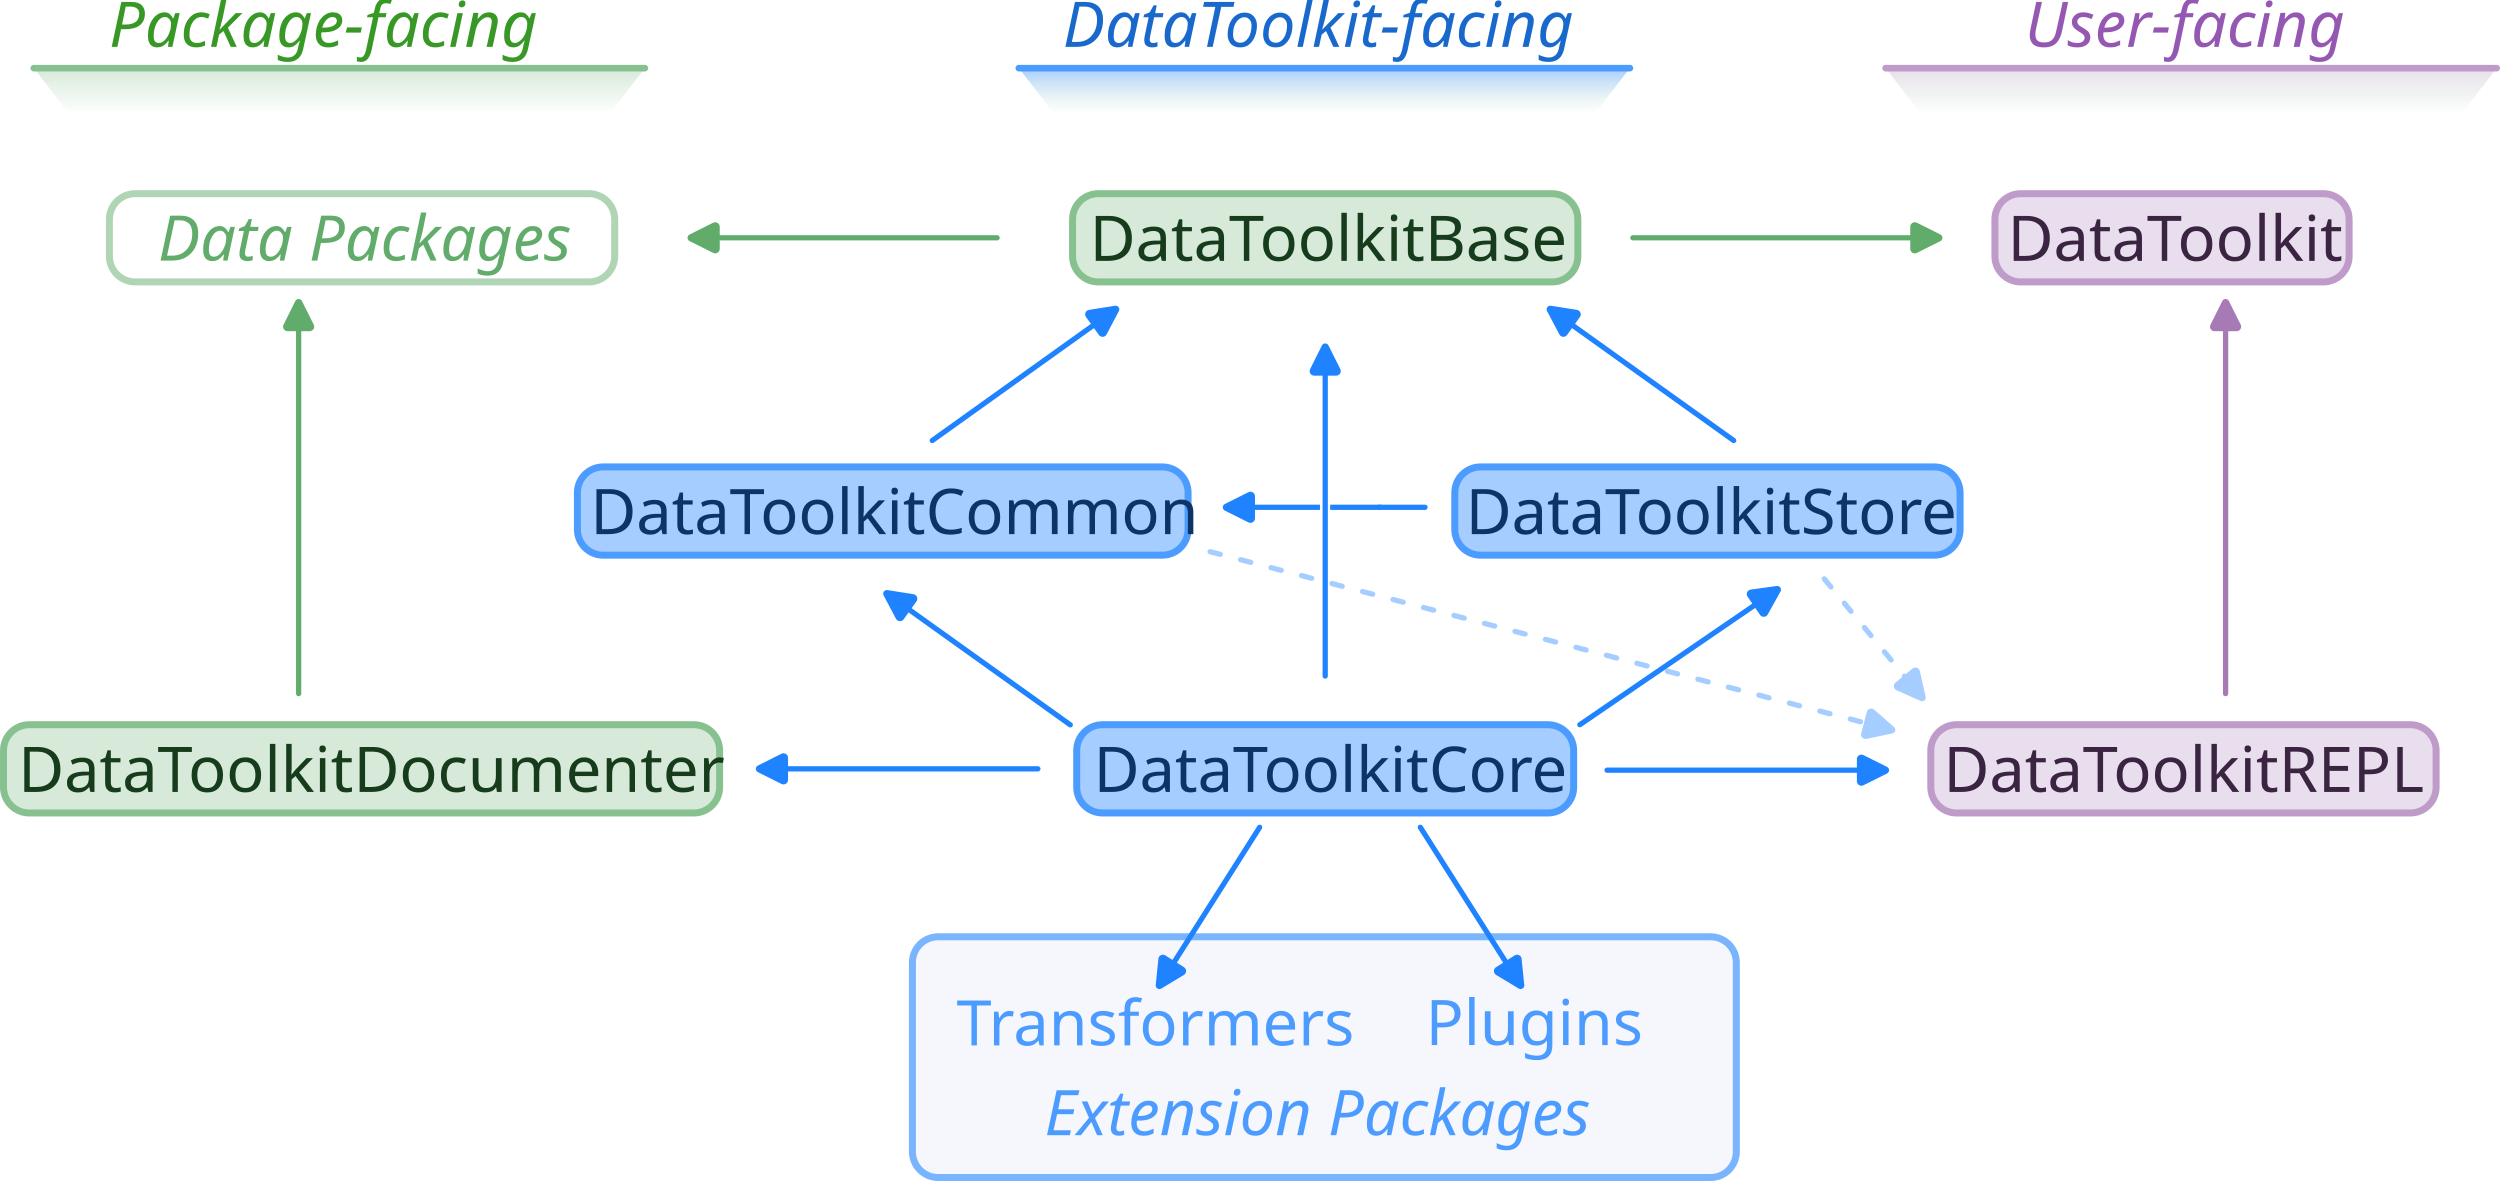
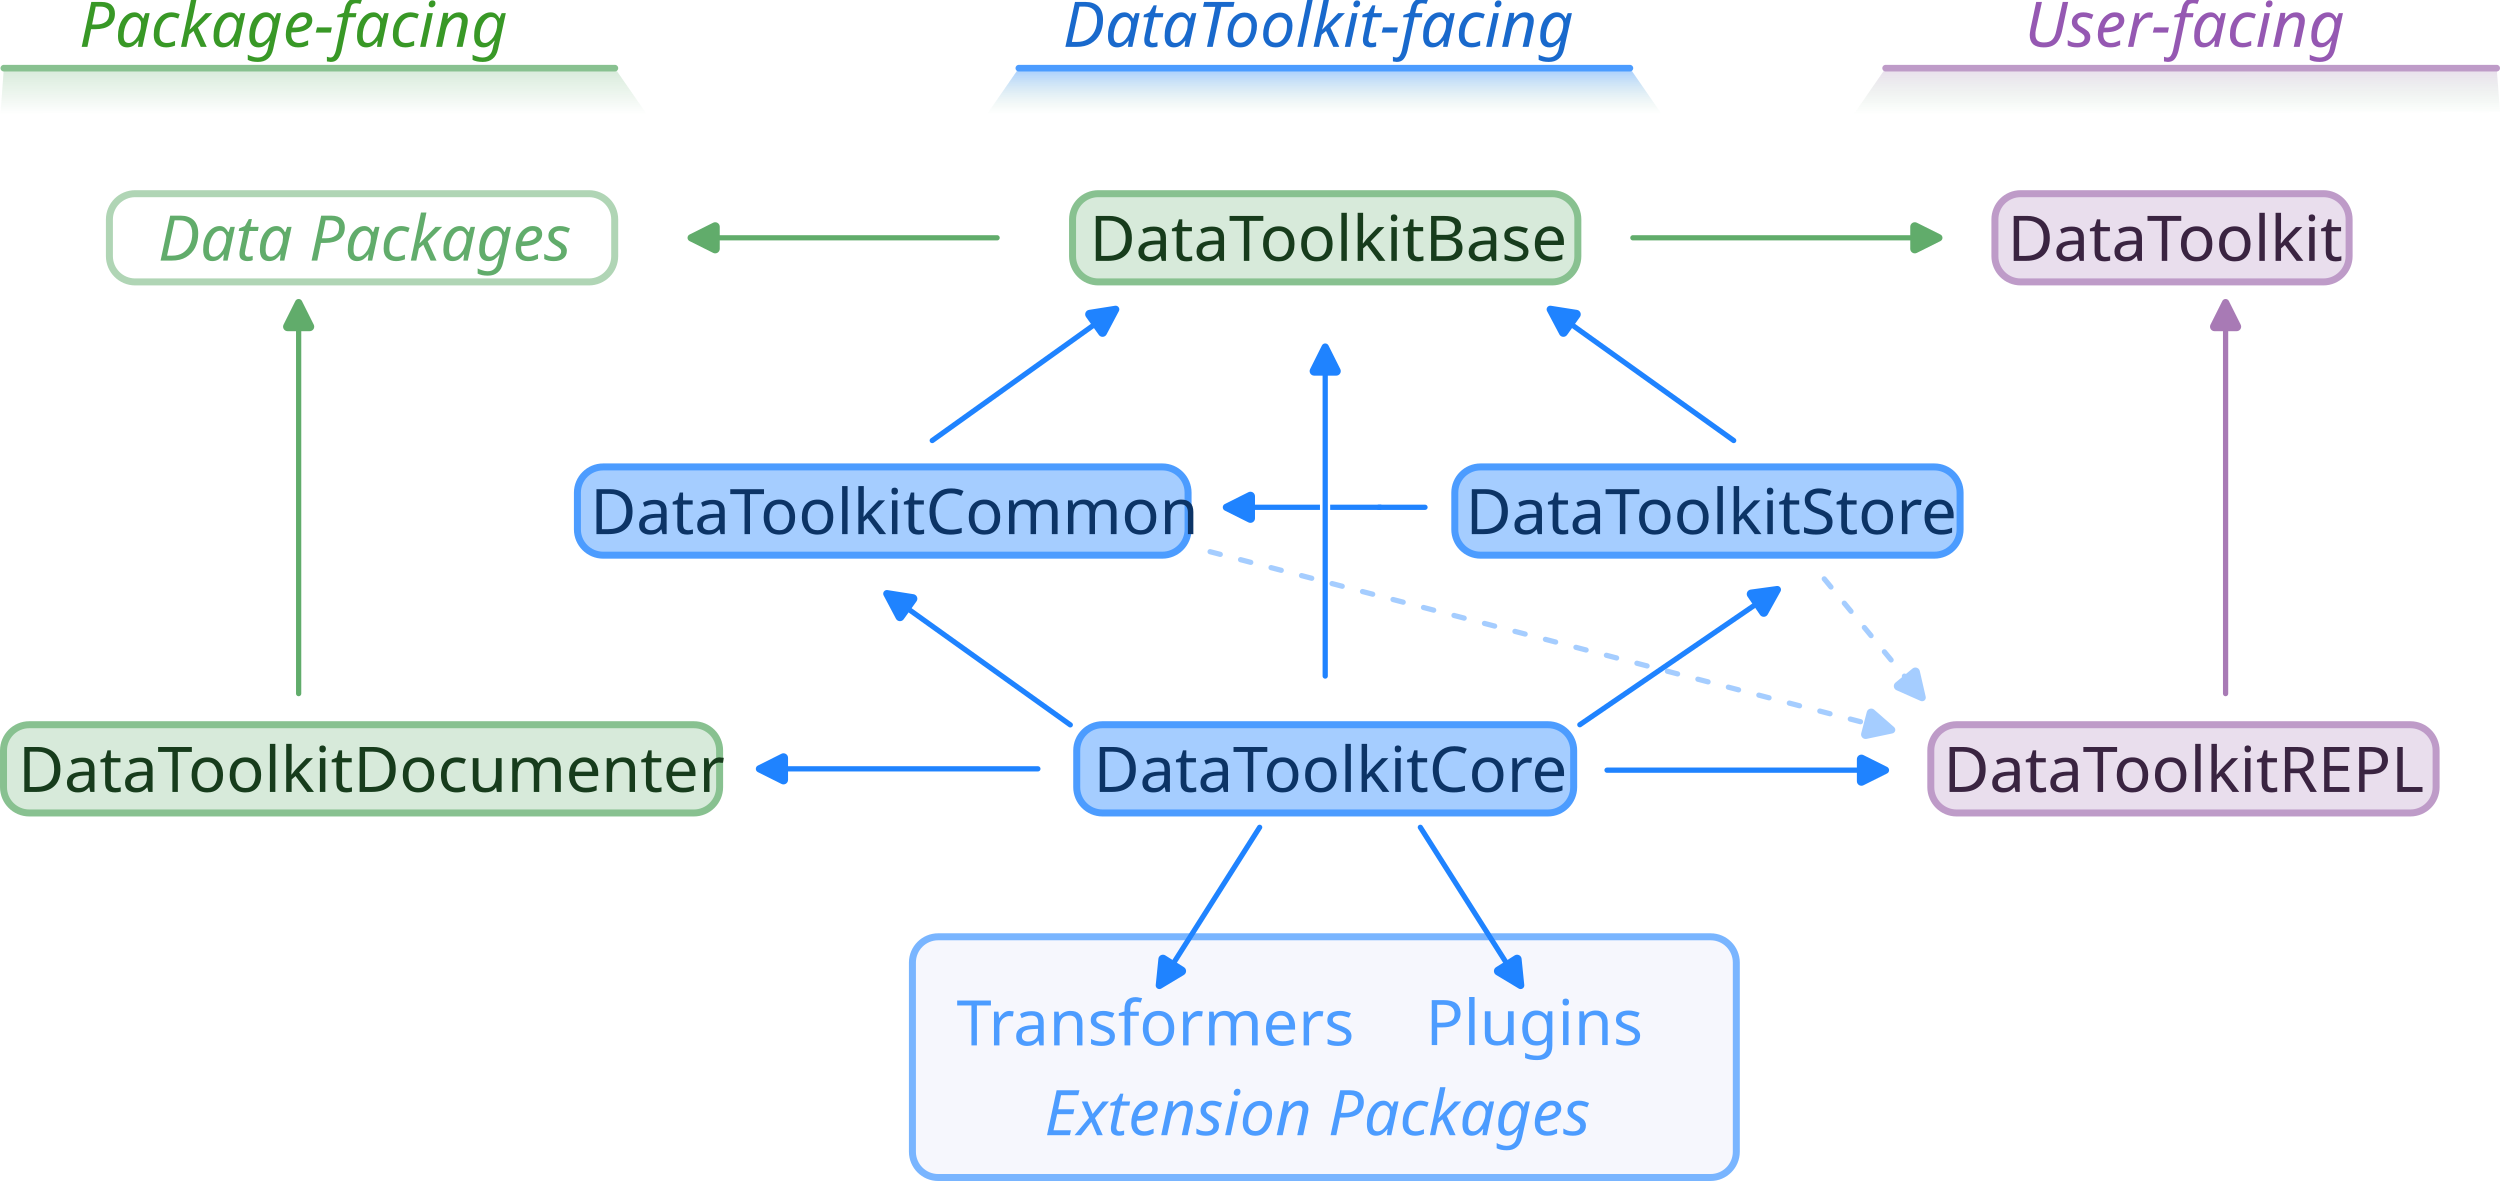
<svg xmlns="http://www.w3.org/2000/svg" xmlns:xlink="http://www.w3.org/1999/xlink" width="150.422mm" height="71.06mm" viewBox="0 0 150.422 71.06" version="1.1" id="svg5">
  <defs id="defs2">
    <linearGradient id="linearGradient10">
      <stop style="stop-color:#e9deed;stop-opacity:1;" offset="0" id="stop9" />
      <stop style="stop-color:#d7eada;stop-opacity:0;" offset="1" id="stop10" />
    </linearGradient>
    <linearGradient id="linearGradient8">
      <stop style="stop-color:#a5cdff;stop-opacity:1;" offset="0" id="stop7" />
      <stop style="stop-color:#d7eada;stop-opacity:0;" offset="1" id="stop8" />
    </linearGradient>
    <linearGradient id="linearGradient5">
      <stop style="stop-color:#d7eada;stop-opacity:1;" offset="0" id="stop5" />
      <stop style="stop-color:#d7eada;stop-opacity:0;" offset="1" id="stop6" />
    </linearGradient>
    <marker style="overflow:visible" id="RoundedArrow" refX="0" refY="0" orient="auto-start-reverse" markerWidth="6.135" markerHeight="5.93" viewBox="0 0 6.135 5.93" preserveAspectRatio="xMidYMid">
      <path transform="scale(0.7)" d="m -0.211,-4.106 6.422,3.211 a 1,1 90 0 1 0,1.789 L -0.211,4.106 A 1.236,1.236 31.717 0 1 -2,3 v -6 a 1.236,1.236 148.283 0 1 1.789,-1.106 z" style="fill:context-stroke;fill-rule:evenodd;stroke:none" id="path1367" />
    </marker>
    <marker style="overflow:visible" id="RoundedArrow-3" refX="0" refY="0" orient="auto-start-reverse" markerWidth="6.135" markerHeight="5.93" viewBox="0 0 6.135 5.93" preserveAspectRatio="xMidYMid">
      <path transform="scale(0.7)" d="m -0.211,-4.106 6.422,3.211 a 1,1 90 0 1 0,1.789 L -0.211,4.106 A 1.236,1.236 31.717 0 1 -2,3 v -6 a 1.236,1.236 148.283 0 1 1.789,-1.106 z" style="fill:context-stroke;fill-rule:evenodd;stroke:none" id="path1367-6" />
    </marker>
    <marker style="overflow:visible" id="RoundedArrow-36-9" refX="0" refY="0" orient="auto-start-reverse" markerWidth="6.135" markerHeight="5.93" viewBox="0 0 6.135 5.93" preserveAspectRatio="xMidYMid">
      <path transform="scale(0.7)" d="m -0.211,-4.106 6.422,3.211 a 1,1 90 0 1 0,1.789 L -0.211,4.106 A 1.236,1.236 31.717 0 1 -2,3 v -6 a 1.236,1.236 148.283 0 1 1.789,-1.106 z" style="fill:context-stroke;fill-rule:evenodd;stroke:none" id="path1367-7-3" />
    </marker>
    <marker style="overflow:visible" id="RoundedArrow-6" refX="0" refY="0" orient="auto-start-reverse" markerWidth="6.135" markerHeight="5.93" viewBox="0 0 6.135 5.93" preserveAspectRatio="xMidYMid">
      <path transform="scale(0.7)" d="m -0.211,-4.106 6.422,3.211 a 1,1 90 0 1 0,1.789 L -0.211,4.106 A 1.236,1.236 31.717 0 1 -2,3 v -6 a 1.236,1.236 148.283 0 1 1.789,-1.106 z" style="fill:context-stroke;fill-rule:evenodd;stroke:none" id="path1367-2" />
    </marker>
    <marker style="overflow:visible" id="RoundedArrow-6-1" refX="0" refY="0" orient="auto-start-reverse" markerWidth="6.135" markerHeight="5.93" viewBox="0 0 6.135 5.93" preserveAspectRatio="xMidYMid">
      <path transform="scale(0.7)" d="m -0.211,-4.106 6.422,3.211 a 1,1 90 0 1 0,1.789 L -0.211,4.106 A 1.236,1.236 31.717 0 1 -2,3 v -6 a 1.236,1.236 148.283 0 1 1.789,-1.106 z" style="fill:context-stroke;fill-rule:evenodd;stroke:none" id="path1367-2-8" />
    </marker>
    <marker style="overflow:visible" id="RoundedArrow-3-2" refX="0" refY="0" orient="auto-start-reverse" markerWidth="6.135" markerHeight="5.93" viewBox="0 0 6.135 5.93" preserveAspectRatio="xMidYMid">
      <path transform="scale(0.7)" d="m -0.211,-4.106 6.422,3.211 a 1,1 90 0 1 0,1.789 L -0.211,4.106 A 1.236,1.236 31.717 0 1 -2,3 v -6 a 1.236,1.236 148.283 0 1 1.789,-1.106 z" style="fill:context-stroke;fill-rule:evenodd;stroke:none" id="path1367-6-3" />
    </marker>
    <marker style="overflow:visible" id="RoundedArrow-3-2-5" refX="0" refY="0" orient="auto-start-reverse" markerWidth="6.135" markerHeight="5.93" viewBox="0 0 6.135 5.93" preserveAspectRatio="xMidYMid">
      <path transform="scale(0.7)" d="m -0.211,-4.106 6.422,3.211 a 1,1 90 0 1 0,1.789 L -0.211,4.106 A 1.236,1.236 31.717 0 1 -2,3 v -6 a 1.236,1.236 148.283 0 1 1.789,-1.106 z" style="fill:context-stroke;fill-rule:evenodd;stroke:none" id="path1367-6-3-9" />
    </marker>
    <marker style="overflow:visible" id="RoundedArrow-7" refX="0" refY="0" orient="auto-start-reverse" markerWidth="6.135" markerHeight="5.93" viewBox="0 0 6.135 5.93" preserveAspectRatio="xMidYMid">
      <path transform="scale(0.7)" d="m -0.211,-4.106 6.422,3.211 a 1,1 90 0 1 0,1.789 L -0.211,4.106 A 1.236,1.236 31.717 0 1 -2,3 v -6 a 1.236,1.236 148.283 0 1 1.789,-1.106 z" style="fill:context-stroke;fill-rule:evenodd;stroke:none" id="path1367-3" />
    </marker>
    <marker style="overflow:visible" id="RoundedArrow-3-2-5-2-9" refX="0" refY="0" orient="auto-start-reverse" markerWidth="6.135" markerHeight="5.93" viewBox="0 0 6.135 5.93" preserveAspectRatio="xMidYMid">
      <path transform="scale(0.7)" d="m -0.211,-4.106 6.422,3.211 a 1,1 90 0 1 0,1.789 L -0.211,4.106 A 1.236,1.236 31.717 0 1 -2,3 v -6 a 1.236,1.236 148.283 0 1 1.789,-1.106 z" style="fill:context-stroke;fill-rule:evenodd;stroke:none" id="path1367-6-3-9-8-4" />
    </marker>
    <marker style="overflow:visible" id="RoundedArrow-3-2-5-2-9-0" refX="0" refY="0" orient="auto-start-reverse" markerWidth="6.135" markerHeight="5.93" viewBox="0 0 6.135 5.93" preserveAspectRatio="xMidYMid">
      <path transform="scale(0.7)" d="m -0.211,-4.106 6.422,3.211 a 1,1 90 0 1 0,1.789 L -0.211,4.106 A 1.236,1.236 31.717 0 1 -2,3 v -6 a 1.236,1.236 148.283 0 1 1.789,-1.106 z" style="fill:context-stroke;fill-rule:evenodd;stroke:none" id="path1367-6-3-9-8-4-3" />
    </marker>
    <marker style="overflow:visible" id="RoundedArrow-7-6" refX="0" refY="0" orient="auto-start-reverse" markerWidth="6.135" markerHeight="5.93" viewBox="0 0 6.135 5.93" preserveAspectRatio="xMidYMid">
      <path transform="scale(0.7)" d="m -0.211,-4.106 6.422,3.211 a 1,1 90 0 1 0,1.789 L -0.211,4.106 A 1.236,1.236 31.717 0 1 -2,3 v -6 a 1.236,1.236 148.283 0 1 1.789,-1.106 z" style="fill:context-stroke;fill-rule:evenodd;stroke:none" id="path1367-3-3" />
    </marker>
    <marker style="overflow:visible" id="RoundedArrow-6-1-0" refX="0" refY="0" orient="auto-start-reverse" markerWidth="6.135" markerHeight="5.93" viewBox="0 0 6.135 5.93" preserveAspectRatio="xMidYMid">
      <path transform="scale(0.7)" d="m -0.211,-4.106 6.422,3.211 a 1,1 90 0 1 0,1.789 L -0.211,4.106 A 1.236,1.236 31.717 0 1 -2,3 v -6 a 1.236,1.236 148.283 0 1 1.789,-1.106 z" style="fill:context-stroke;fill-rule:evenodd;stroke:none" id="path1367-2-8-6" />
    </marker>
    <marker style="overflow:visible" id="RoundedArrow-6-1-0-5" refX="0" refY="0" orient="auto-start-reverse" markerWidth="6.135" markerHeight="5.93" viewBox="0 0 6.135 5.93" preserveAspectRatio="xMidYMid">
      <path transform="scale(0.7)" d="m -0.211,-4.106 6.422,3.211 a 1,1 90 0 1 0,1.789 L -0.211,4.106 A 1.236,1.236 31.717 0 1 -2,3 v -6 a 1.236,1.236 148.283 0 1 1.789,-1.106 z" style="fill:context-stroke;fill-rule:evenodd;stroke:none" id="path1367-2-8-6-5" />
    </marker>
    <marker style="overflow:visible" id="RoundedArrow-3-2-5-2-9-0-7" refX="0" refY="0" orient="auto-start-reverse" markerWidth="6.135" markerHeight="5.93" viewBox="0 0 6.135 5.93" preserveAspectRatio="xMidYMid">
      <path transform="scale(0.7)" d="m -0.211,-4.106 6.422,3.211 a 1,1 90 0 1 0,1.789 L -0.211,4.106 A 1.236,1.236 31.717 0 1 -2,3 v -6 a 1.236,1.236 148.283 0 1 1.789,-1.106 z" style="fill:context-stroke;fill-rule:evenodd;stroke:none" id="path1367-6-3-9-8-4-3-6" />
    </marker>
    <marker style="overflow:visible" id="RoundedArrow-36-9-2" refX="0" refY="0" orient="auto-start-reverse" markerWidth="6.135" markerHeight="5.93" viewBox="0 0 6.135 5.93" preserveAspectRatio="xMidYMid">
      <path transform="scale(0.7)" d="m -0.211,-4.106 6.422,3.211 a 1,1 90 0 1 0,1.789 L -0.211,4.106 A 1.236,1.236 31.717 0 1 -2,3 v -6 a 1.236,1.236 148.283 0 1 1.789,-1.106 z" style="fill:context-stroke;fill-rule:evenodd;stroke:none" id="path1367-7-3-6" />
    </marker>
-     <linearGradient xlink:href="#linearGradient5" id="linearGradient6" x1="0.451" y1="24.674" x2="0.451" y2="27.472" gradientUnits="userSpaceOnUse" gradientTransform="translate(0,5.271205)" />
+     <linearGradient xlink:href="#linearGradient5" id="linearGradient6" x1="0.451" y1="24.674" x2="0.451" y2="27.472" gradientUnits="userSpaceOnUse" gradientTransform="translate(-1.80423,5.271205)" />
    <linearGradient xlink:href="#linearGradient8" id="linearGradient7" gradientUnits="userSpaceOnUse" x1="0.451" y1="24.674" x2="0.451" y2="27.472" gradientTransform="translate(59.2683,5.271205)" />
    <linearGradient xlink:href="#linearGradient10" id="linearGradient9" gradientUnits="userSpaceOnUse" gradientTransform="translate(111.4217,5.271205)" x1="0.451" y1="24.674" x2="0.451" y2="27.472" />
  </defs>
  <g id="layer1" transform="translate(19.96606,-25.84376)">
    <rect style="fill:#4063d8;fill-opacity:0.05;fill-rule:evenodd;stroke:#79b5ff;stroke-width:0.421;stroke-linecap:round;stroke-linejoin:round;stroke-dasharray:none;stroke-dashoffset:1.512" id="rect1738-6" width="49.573" height="14.484" x="34.933" y="82.209" rx="1.55" ry="1.55" />
    <rect style="fill:#a5cdff;fill-rule:evenodd;stroke:#4c9cff;stroke-width:0.421;stroke-linecap:round;stroke-linejoin:round;stroke-dasharray:none;stroke-dashoffset:1.512" id="rect455" width="29.901" height="5.31" x="44.819" y="69.449" rx="1.55" ry="1.55" />
    <text xml:space="preserve" style="font-size:3.793px;line-height:1.25;font-family:'IBM Plex Sans';-inkscape-font-specification:'IBM Plex Sans,  weight=450';fill:#0c3466;stroke-width:0.158" x="45.83" y="73.492" id="text193">
      <tspan id="tspan191" style="font-style:normal;font-variant:normal;font-weight:500;font-stretch:normal;font-size:3.793px;font-family:'IBM Plex Sans';-inkscape-font-specification:'IBM Plex Sans, Medium';font-variant-ligatures:normal;font-variant-caps:normal;font-variant-numeric:normal;font-variant-east-asian:normal;fill:#0c3466;stroke-width:0.158" x="45.83" y="73.492">DataToolkitCore</tspan>
    </text>
    <rect style="fill:#a5cdff;fill-rule:evenodd;stroke:#4c9cff;stroke-width:0.421;stroke-linecap:round;stroke-linejoin:round;stroke-dasharray:none;stroke-dashoffset:1.512" id="rect455-3" width="36.743" height="5.31" x="14.776" y="53.938" rx="1.55" ry="1.55" />
    <text xml:space="preserve" style="font-size:3.793px;line-height:1.25;font-family:'IBM Plex Sans';-inkscape-font-specification:'IBM Plex Sans,  weight=450';fill:#0c3466;stroke-width:0.158" x="15.548" y="57.982" id="text193-6">
      <tspan id="tspan191-1" style="font-style:normal;font-variant:normal;font-weight:500;font-stretch:normal;font-size:3.793px;font-family:'IBM Plex Sans';-inkscape-font-specification:'IBM Plex Sans, Medium';font-variant-ligatures:normal;font-variant-caps:normal;font-variant-numeric:normal;font-variant-east-asian:normal;fill:#0c3466;stroke-width:0.158" x="15.548" y="57.982">DataToolkitCommon</tspan>
    </text>
    <rect style="fill:#a5cdff;fill-rule:evenodd;stroke:#4c9cff;stroke-width:0.421;stroke-linecap:round;stroke-linejoin:round;stroke-dasharray:none;stroke-dashoffset:1.512" id="rect455-3-9" width="30.403" height="5.31" x="67.567" y="53.938" rx="1.55" ry="1.55" />
    <text xml:space="preserve" style="font-size:3.793px;line-height:1.25;font-family:'IBM Plex Sans';-inkscape-font-specification:'IBM Plex Sans,  weight=450';fill:#0c3466;stroke-width:0.158" x="68.216" y="57.982" id="text193-6-1">
      <tspan id="tspan191-1-2" style="font-style:normal;font-variant:normal;font-weight:500;font-stretch:normal;font-size:3.793px;font-family:'IBM Plex Sans';-inkscape-font-specification:'IBM Plex Sans, Medium';font-variant-ligatures:normal;font-variant-caps:normal;font-variant-numeric:normal;font-variant-east-asian:normal;fill:#0c3466;stroke-width:0.158" x="68.216" y="57.982">DataToolkitStore</tspan>
    </text>
    <rect style="fill:#d7eada;fill-rule:evenodd;stroke:#88c190;stroke-width:0.421;stroke-linecap:round;stroke-linejoin:round;stroke-dasharray:none;stroke-dashoffset:1.512" id="rect455-3-9-3" width="30.403" height="5.31" x="44.568" y="37.497" rx="1.55" ry="1.55" />
    <rect style="fill:none;fill-rule:evenodd;stroke:#b0d5b5;stroke-width:0.421;stroke-linecap:round;stroke-linejoin:round;stroke-dasharray:none;stroke-dashoffset:1.512" id="rect455-3-9-3-2" width="30.403" height="5.31" x="-13.383" y="37.497" rx="1.55" ry="1.55" />
    <text xml:space="preserve" style="font-size:3.793px;line-height:1.25;font-family:'IBM Plex Sans';-inkscape-font-specification:'IBM Plex Sans,  weight=450';fill:#173c1c;stroke-width:0.158" x="45.591" y="41.54" id="text193-6-1-6">
      <tspan id="tspan191-1-2-0" style="font-style:normal;font-variant:normal;font-weight:500;font-stretch:normal;font-size:3.793px;font-family:'IBM Plex Sans';-inkscape-font-specification:'IBM Plex Sans, Medium';font-variant-ligatures:normal;font-variant-caps:normal;font-variant-numeric:normal;font-variant-east-asian:normal;fill:#173c1c;stroke-width:0.158" x="45.591" y="41.54">DataToolkitBase</tspan>
    </text>
    <rect style="fill:#e9deed;fill-rule:evenodd;stroke:#be9bc8;stroke-width:0.421;stroke-linecap:round;stroke-linejoin:round;stroke-dasharray:none;stroke-dashoffset:1.512" id="rect455-3-9-7" width="30.403" height="5.31" x="96.208" y="69.449" rx="1.55" ry="1.55" />
    <text xml:space="preserve" style="font-size:3.793px;line-height:1.25;font-family:'IBM Plex Sans';-inkscape-font-specification:'IBM Plex Sans,  weight=450';fill:#3a2441;stroke-width:0.158" x="96.96" y="73.492" id="text193-6-1-0">
      <tspan id="tspan191-1-2-9" style="font-style:normal;font-variant:normal;font-weight:500;font-stretch:normal;font-size:3.793px;font-family:'IBM Plex Sans';-inkscape-font-specification:'IBM Plex Sans, Medium';font-variant-ligatures:normal;font-variant-caps:normal;font-variant-numeric:normal;font-variant-east-asian:normal;fill:#3a2441;stroke-width:0.158" x="96.96" y="73.492">DataToolkitREPL</tspan>
    </text>
    <rect style="fill:#d7eada;fill-rule:evenodd;stroke:#88c190;stroke-width:0.421;stroke-linecap:round;stroke-linejoin:round;stroke-dasharray:none;stroke-dashoffset:1.512" id="rect455-3-5" width="43.087" height="5.31" x="-19.755" y="69.449" rx="1.55" ry="1.55" />
    <text xml:space="preserve" style="font-size:3.793px;line-height:1.25;font-family:'IBM Plex Sans';-inkscape-font-specification:'IBM Plex Sans,  weight=450';fill:#173c1c;stroke-width:0.158" x="-18.879" y="73.492" id="text193-6-4">
      <tspan id="tspan191-1-7" style="font-style:normal;font-variant:normal;font-weight:500;font-stretch:normal;font-size:3.793px;font-family:'IBM Plex Sans';-inkscape-font-specification:'IBM Plex Sans, Medium';font-variant-ligatures:normal;font-variant-caps:normal;font-variant-numeric:normal;font-variant-east-asian:normal;fill:#173c1c;stroke-width:0.158" x="-18.879" y="73.492">DataToolkitDocumenter</tspan>
    </text>
    <rect style="fill:#e9deed;fill-rule:evenodd;stroke:#be9bc8;stroke-width:0.421;stroke-linecap:round;stroke-linejoin:round;stroke-dasharray:none;stroke-dashoffset:1.512" id="rect455-0" width="21.312" height="5.31" x="100.065" y="37.497" rx="1.55" ry="1.55" />
    <text xml:space="preserve" style="font-size:3.793px;line-height:1.25;font-family:'IBM Plex Sans';-inkscape-font-specification:'IBM Plex Sans,  weight=450';fill:#3a2441;stroke-width:0.158" x="100.819" y="41.54" id="text193-63">
      <tspan id="tspan191-2" style="font-style:normal;font-variant:normal;font-weight:500;font-stretch:normal;font-size:3.793px;font-family:'IBM Plex Sans';-inkscape-font-specification:'IBM Plex Sans, Medium';font-variant-ligatures:normal;font-variant-caps:normal;font-variant-numeric:normal;font-variant-east-asian:normal;fill:#3a2441;stroke-width:0.158" x="100.819" y="41.54">DataToolkit</tspan>
    </text>
    <path style="fill:none;stroke:#1f83ff;stroke-width:0.316;stroke-linecap:round;stroke-linejoin:miter;stroke-dasharray:none;stroke-opacity:1;marker-end:url(#RoundedArrow)" d="M 44.432,69.458 34.433,62.308" id="path569" />
    <path style="fill:none;stroke:#1f83ff;stroke-width:0.316;stroke-linecap:round;stroke-linejoin:miter;stroke-dasharray:none;stroke-opacity:1;marker-end:url(#RoundedArrow-6)" d="M 84.348,52.35 74.35,45.2" id="path569-6" />
    <path style="fill:none;stroke:#1f83ff;stroke-width:0.316;stroke-linecap:round;stroke-linejoin:miter;stroke-dasharray:none;stroke-opacity:1;marker-end:url(#RoundedArrow-6-1)" d="m 36.126,52.35 9.998,-7.15" id="path569-6-7" />
    <path style="fill:none;stroke:#a5cdff;stroke-width:0.316;stroke-linecap:round;stroke-linejoin:miter;stroke-dasharray:0.632, 1.264;stroke-dashoffset:0;stroke-opacity:1;marker-end:url(#RoundedArrow-6-1-0)" d="m 52.844,59.039 39.773,10.396" id="path569-6-7-1" />
    <path style="fill:none;stroke:#a5cdff;stroke-width:0.316;stroke-linecap:round;stroke-linejoin:miter;stroke-dasharray:0.632, 1.264;stroke-dashoffset:0;stroke-opacity:1;marker-end:url(#RoundedArrow-6-1-0-5)" d="m 89.798,60.675 5.077,6.158" id="path569-6-7-1-4" />
    <path style="fill:none;stroke:#61ac6b;stroke-width:0.316;stroke-linecap:round;stroke-linejoin:miter;stroke-dasharray:none;stroke-opacity:1;marker-end:url(#RoundedArrow-7)" d="M -1.997,67.577 V 45.329" id="path1803-6" />
    <path style="fill:none;stroke:#1f83ff;stroke-width:0.316;stroke-linecap:round;stroke-linejoin:miter;stroke-dasharray:none;stroke-opacity:1;marker-end:url(#RoundedArrow-36-9)" d="m 55.826,75.622 -5.351,8.436" id="path1803-5-6" />
    <path style="fill:none;stroke:#1f83ff;stroke-width:0.316;stroke-linecap:round;stroke-linejoin:miter;stroke-dasharray:none;stroke-opacity:1;marker-end:url(#RoundedArrow-36-9-2)" d="m 65.494,75.622 5.351,8.436" id="path1803-5-6-1" />
    <text xml:space="preserve" style="font-style:italic;font-variant:normal;font-stretch:normal;font-size:3.793px;line-height:1.25;font-family:'IBM Plex Sans';-inkscape-font-specification:'IBM Plex Sans,  weight=450 Italic';font-variant-ligatures:normal;font-variant-caps:normal;font-variant-numeric:normal;font-variant-east-asian:normal;fill:#61ac6b;stroke-width:0.158" x="-10.461" y="41.525" id="text193-6-4-6">
      <tspan id="tspan191-1-7-2" style="font-style:italic;font-variant:normal;font-weight:500;font-stretch:normal;font-size:3.793px;font-family:'IBM Plex Sans';-inkscape-font-specification:'IBM Plex Sans,  weight=450 Italic';font-variant-ligatures:normal;font-variant-caps:normal;font-variant-numeric:normal;font-variant-east-asian:normal;fill:#61ac6b;stroke-width:0.158" x="-10.461" y="41.525">Data Packages</tspan>
    </text>
    <path style="fill:none;stroke:#1f83ff;stroke-width:0.316;stroke-linecap:round;stroke-linejoin:miter;stroke-dasharray:none;stroke-opacity:1;marker-end:url(#RoundedArrow-3)" d="M 75.091,69.449 85.921,62.041" id="path569-7" />
    <path style="fill:none;stroke:#1f83ff;stroke-width:0.316;stroke-linecap:round;stroke-linejoin:miter;stroke-dasharray:none;stroke-opacity:1;marker-end:url(#RoundedArrow-3-2)" d="M 76.727,72.185 H 92.202" id="path569-7-7" />
-     <text xml:space="preserve" style="font-style:italic;font-variant:normal;font-stretch:normal;font-size:3.793px;line-height:1.25;font-family:'IBM Plex Sans';-inkscape-font-specification:'IBM Plex Sans,  weight=450 Italic';font-variant-ligatures:normal;font-variant-caps:normal;font-variant-numeric:normal;font-variant-east-asian:normal;fill:#9558b2;stroke-width:0.158" x="101.863" y="28.666" id="text193-6-4-6-4-7">
-       <tspan id="tspan191-1-7-2-7-0" style="font-style:italic;font-variant:normal;font-weight:500;font-stretch:normal;font-size:3.793px;font-family:'IBM Plex Sans';-inkscape-font-specification:'IBM Plex Sans,  weight=450 Italic';font-variant-ligatures:normal;font-variant-caps:normal;font-variant-numeric:normal;font-variant-east-asian:normal;fill:#9558b2;stroke-width:0.158" x="101.863" y="28.666">User-facing</tspan>
-     </text>
-     <text xml:space="preserve" style="font-style:italic;font-variant:normal;font-stretch:normal;font-size:3.793px;line-height:1.25;font-family:'IBM Plex Sans';-inkscape-font-specification:'IBM Plex Sans,  weight=450 Italic';font-variant-ligatures:normal;font-variant-caps:normal;font-variant-numeric:normal;font-variant-east-asian:normal;fill:#1969cc;stroke-width:0.158" x="43.98" y="28.666" id="text193-6-4-6-4-7-6">
-       <tspan id="tspan191-1-7-2-7-0-0" style="font-style:italic;font-variant:normal;font-weight:500;font-stretch:normal;font-size:3.793px;font-family:'IBM Plex Sans';-inkscape-font-specification:'IBM Plex Sans,  weight=450 Italic';font-variant-ligatures:normal;font-variant-caps:normal;font-variant-numeric:normal;font-variant-east-asian:normal;fill:#1969cc;stroke-width:0.158" x="43.98" y="28.666">DataToolkit-facing</tspan>
-     </text>
-     <text xml:space="preserve" style="font-style:italic;font-variant:normal;font-stretch:normal;font-size:3.793px;line-height:1.25;font-family:'IBM Plex Sans';-inkscape-font-specification:'IBM Plex Sans,  weight=450 Italic';font-variant-ligatures:normal;font-variant-caps:normal;font-variant-numeric:normal;font-variant-east-asian:normal;fill:#389826;stroke-width:0.158" x="-13.403" y="28.666" id="text193-6-4-6-4-7-9">
-       <tspan id="tspan191-1-7-2-7-0-3" style="font-style:italic;font-variant:normal;font-weight:500;font-stretch:normal;font-size:3.793px;font-family:'IBM Plex Sans';-inkscape-font-specification:'IBM Plex Sans,  weight=450 Italic';font-variant-ligatures:normal;font-variant-caps:normal;font-variant-numeric:normal;font-variant-east-asian:normal;fill:#389826;stroke-width:0.158" x="-13.403" y="28.666">Package-facing</tspan>
-     </text>
    <text xml:space="preserve" style="font-style:italic;font-variant:normal;font-weight:500;font-stretch:normal;font-size:3.793px;line-height:1.25;font-family:'IBM Plex Sans';-inkscape-font-specification:'IBM Plex Sans, Medium Italic';font-variant-ligatures:normal;font-variant-caps:normal;font-variant-numeric:normal;font-variant-east-asian:normal;fill:#4c9cff;stroke-width:0.158" x="42.876" y="94.15" id="text193-6-4-6-4-5">
      <tspan id="tspan191-1-7-2-7-6" style="font-style:italic;font-variant:normal;font-weight:500;font-stretch:normal;font-size:3.793px;font-family:'IBM Plex Sans';-inkscape-font-specification:'IBM Plex Sans, Medium Italic';font-variant-ligatures:normal;font-variant-caps:normal;font-variant-numeric:normal;font-variant-east-asian:normal;fill:#4c9cff;stroke-width:0.158" x="42.876" y="94.15">Extension Packages</tspan>
    </text>
    <text xml:space="preserve" style="font-style:normal;font-variant:normal;font-weight:300;font-stretch:normal;font-size:3.793px;line-height:1.25;font-family:'IBM Plex Sans';-inkscape-font-specification:'IBM Plex Sans, Light';font-variant-ligatures:normal;font-variant-caps:normal;font-variant-numeric:normal;font-variant-east-asian:normal;fill:#4c9cff;stroke-width:0.158" x="65.805" y="88.721" id="text193-6-4-6-4-5-0">
      <tspan id="tspan191-1-7-2-7-6-6" style="font-style:normal;font-variant:normal;font-weight:300;font-stretch:normal;font-size:3.793px;font-family:'IBM Plex Sans';-inkscape-font-specification:'IBM Plex Sans, Light';font-variant-ligatures:normal;font-variant-caps:normal;font-variant-numeric:normal;font-variant-east-asian:normal;fill:#4c9cff;stroke-width:0.158" x="65.805" y="88.721">Plugins</tspan>
    </text>
    <text xml:space="preserve" style="font-style:normal;font-variant:normal;font-weight:300;font-stretch:normal;font-size:3.793px;line-height:1.25;font-family:'IBM Plex Sans';-inkscape-font-specification:'IBM Plex Sans, Light';font-variant-ligatures:normal;font-variant-caps:normal;font-variant-numeric:normal;font-variant-east-asian:normal;fill:#4c9cff;stroke-width:0.158" x="37.594" y="88.748" id="text193-6-4-6-4-5-0-2">
      <tspan id="tspan191-1-7-2-7-6-6-6" style="font-style:normal;font-variant:normal;font-weight:300;font-stretch:normal;font-size:3.793px;font-family:'IBM Plex Sans';-inkscape-font-specification:'IBM Plex Sans, Light';font-variant-ligatures:normal;font-variant-caps:normal;font-variant-numeric:normal;font-variant-east-asian:normal;fill:#4c9cff;stroke-width:0.158" x="37.594" y="88.748">Transformers</tspan>
    </text>
    <path style="fill:none;stroke:#1f83ff;stroke-width:0.316;stroke-linecap:round;stroke-linejoin:miter;stroke-dasharray:none;stroke-opacity:1;marker-end:url(#RoundedArrow-3-2-5)" d="M 42.482,72.104 H 27.007" id="path569-7-7-2" />
    <path style="fill:none;stroke:#61ac6b;stroke-width:0.316;stroke-linecap:round;stroke-linejoin:miter;stroke-dasharray:none;stroke-opacity:1;marker-end:url(#RoundedArrow-3-2-5-2-9)" d="M 78.283,40.152 H 95.414" id="path569-7-7-2-9-7" />
    <path style="fill:none;stroke:#61ac6b;stroke-width:0.316;stroke-linecap:round;stroke-linejoin:miter;stroke-dasharray:none;stroke-opacity:1;marker-end:url(#RoundedArrow-3-2-5-2-9-0)" d="M 40.028,40.152 H 22.898" id="path569-7-7-2-9-7-6" />
    <path style="fill:none;stroke:#1f83ff;stroke-width:0.316;stroke-linecap:square;stroke-linejoin:miter;stroke-dasharray:none;stroke-opacity:1;marker-end:url(#RoundedArrow-3-2-5-2-9-0-7)" d="M 59.297,56.367 H 55.103" id="path3" />
    <path style="fill:none;stroke:#1f83ff;stroke-width:0.316;stroke-linecap:square;stroke-linejoin:miter;stroke-dasharray:none;stroke-opacity:1" d="M 62.988,56.367 H 60.227" id="path2" />
    <path style="fill:none;stroke:#1f83ff;stroke-width:0.316;stroke-linecap:round;stroke-linejoin:miter;stroke-dasharray:none;stroke-opacity:1" d="M 65.775,56.367 H 62.988" id="path569-7-7-2-9-7-6-5" />
    <path style="fill:none;stroke:#1f83ff;stroke-width:0.316;stroke-linecap:round;stroke-linejoin:miter;stroke-dasharray:none;stroke-opacity:1;marker-end:url(#RoundedArrow)" d="M 59.77,66.521 V 48.004" id="path1803" />
    <path style="fill:none;stroke:#a87ab5;stroke-width:0.316;stroke-linecap:round;stroke-linejoin:miter;stroke-dasharray:none;stroke-opacity:1;marker-end:url(#RoundedArrow-7-6)" d="M 113.945,67.577 V 45.329" id="path1803-6-2" />
    <text xml:space="preserve" style="font-style:italic;font-variant:normal;font-stretch:normal;font-size:3.793px;line-height:1.25;font-family:'IBM Plex Sans';-inkscape-font-specification:'IBM Plex Sans,  weight=450 Italic';font-variant-ligatures:normal;font-variant-caps:normal;font-variant-numeric:normal;font-variant-east-asian:normal;fill:#d5635b;stroke-width:0.158" x="-8.71" y="92.187" id="text193-6-4-6-3">
      <tspan id="tspan191-1-7-2-6" style="font-style:italic;font-variant:normal;font-weight:500;font-stretch:normal;font-size:3.793px;font-family:'IBM Plex Sans';-inkscape-font-specification:'IBM Plex Sans,  weight=450 Italic';font-variant-ligatures:normal;font-variant-caps:normal;font-variant-numeric:normal;font-variant-east-asian:normal;fill:#d5635b;stroke-width:0.158" x="-8.71" y="92.187" />
    </text>
-     <path style="fill:url(#linearGradient7);fill-rule:nonzero;stroke:none;stroke-width:0.316;stroke-linecap:round;stroke-dasharray:none;stroke-opacity:1" d="m 41.336,29.945 h 36.767 l -2.169,2.797 H 43.505 Z" id="path5-2" />
-     <path style="fill:url(#linearGradient9);fill-rule:nonzero;stroke:none;stroke-width:0.316;stroke-linecap:round;stroke-dasharray:none;stroke-opacity:1" d="m 93.49,29.945 h 36.767 l -2.169,2.797 H 95.659 Z" id="path5-2-3" />
-     <path style="fill:none;stroke:#4c9cff;stroke-width:0.4;stroke-linecap:round;stroke-dasharray:none;stroke-opacity:1" d="M 41.336,29.945 H 78.103" id="path1-8" />
-     <path style="fill:none;stroke:#be9bc8;stroke-width:0.4;stroke-linecap:round;stroke-dasharray:none;stroke-opacity:1" d="M 93.49,29.945 H 130.256" id="path1-6" />
-     <path style="opacity:1;fill:url(#linearGradient6);fill-rule:nonzero;stroke:none;stroke-width:0.316;stroke-linecap:round;stroke-dasharray:none;stroke-opacity:1" d="m -17.932,29.945 h 36.767 l -2.169,2.797 H -15.763 Z" id="path5" />
-     <path style="opacity:1;fill:none;stroke:#88c190;stroke-width:0.4;stroke-linecap:round;stroke-dasharray:none;stroke-opacity:1" d="M -17.932,29.945 H 18.835" id="path1" />
+     <g id="g6">
+       <text xml:space="preserve" style="font-style:italic;font-variant:normal;font-stretch:normal;font-size:3.793px;line-height:1.25;font-family:'IBM Plex Sans';-inkscape-font-specification:'IBM Plex Sans,  weight=450 Italic';font-variant-ligatures:normal;font-variant-caps:normal;font-variant-numeric:normal;font-variant-east-asian:normal;fill:#1969cc;stroke-width:0.158" x="43.98" y="28.666" id="text193-6-4-6-4-7-6">
+         <tspan id="tspan191-1-7-2-7-0-0" style="font-style:italic;font-variant:normal;font-weight:500;font-stretch:normal;font-size:3.793px;font-family:'IBM Plex Sans';-inkscape-font-specification:'IBM Plex Sans,  weight=450 Italic';font-variant-ligatures:normal;font-variant-caps:normal;font-variant-numeric:normal;font-variant-east-asian:normal;fill:#1969cc;stroke-width:0.158" x="43.98" y="28.666">DataToolkit-facing</tspan>
+       </text>
+       <path style="fill:url(#linearGradient7);fill-rule:nonzero;stroke:none;stroke-width:0.316;stroke-linecap:round;stroke-dasharray:none;stroke-opacity:1" d="m 41.336,29.945 h 36.767 l 1.938,2.797 H 39.399 Z" id="path5-2" />
+       <path style="fill:none;stroke:#4c9cff;stroke-width:0.4;stroke-linecap:round;stroke-dasharray:none;stroke-opacity:1" d="M 41.336,29.945 H 78.103" id="path1-8" />
+     </g>
+     <g id="g5">
+       <text xml:space="preserve" style="font-style:italic;font-variant:normal;font-stretch:normal;font-size:3.793px;line-height:1.25;font-family:'IBM Plex Sans';-inkscape-font-specification:'IBM Plex Sans,  weight=450 Italic';font-variant-ligatures:normal;font-variant-caps:normal;font-variant-numeric:normal;font-variant-east-asian:normal;fill:#9558b2;stroke-width:0.158" x="101.863" y="28.666" id="text193-6-4-6-4-7">
+         <tspan id="tspan191-1-7-2-7-0" style="font-style:italic;font-variant:normal;font-weight:500;font-stretch:normal;font-size:3.793px;font-family:'IBM Plex Sans';-inkscape-font-specification:'IBM Plex Sans,  weight=450 Italic';font-variant-ligatures:normal;font-variant-caps:normal;font-variant-numeric:normal;font-variant-east-asian:normal;fill:#9558b2;stroke-width:0.158" x="101.863" y="28.666">User-facing</tspan>
+       </text>
+       <path style="fill:url(#linearGradient9);fill-rule:nonzero;stroke:none;stroke-width:0.316;stroke-linecap:round;stroke-dasharray:none;stroke-opacity:1" d="m 93.49,29.945 h 36.767 l 0.2,2.639 -38.904,0.158 z" id="path5-2-3" />
+       <path style="fill:none;stroke:#be9bc8;stroke-width:0.4;stroke-linecap:round;stroke-dasharray:none;stroke-opacity:1" d="M 93.49,29.945 H 130.256" id="path1-6" />
+     </g>
+     <g id="g4">
+       <text xml:space="preserve" style="font-style:italic;font-variant:normal;font-stretch:normal;font-size:3.793px;line-height:1.25;font-family:'IBM Plex Sans';-inkscape-font-specification:'IBM Plex Sans,  weight=450 Italic';font-variant-ligatures:normal;font-variant-caps:normal;font-variant-numeric:normal;font-variant-east-asian:normal;fill:#389826;stroke-width:0.158" x="-15.208" y="28.666" id="text193-6-4-6-4-7-9">
+         <tspan id="tspan191-1-7-2-7-0-3" style="font-style:italic;font-variant:normal;font-weight:500;font-stretch:normal;font-size:3.793px;font-family:'IBM Plex Sans';-inkscape-font-specification:'IBM Plex Sans,  weight=450 Italic';font-variant-ligatures:normal;font-variant-caps:normal;font-variant-numeric:normal;font-variant-east-asian:normal;fill:#389826;stroke-width:0.158" x="-15.208" y="28.666">Package-facing</tspan>
+       </text>
+       <path style="opacity:1;fill:url(#linearGradient6);fill-rule:nonzero;stroke:none;stroke-width:0.316;stroke-linecap:round;stroke-dasharray:none;stroke-opacity:1" d="m -19.736,29.945 h 36.767 l 1.938,2.797 -38.904,-0.061 z" id="path5" />
+       <path style="opacity:1;fill:none;stroke:#88c190;stroke-width:0.4;stroke-linecap:round;stroke-dasharray:none;stroke-opacity:1" d="M -19.736,29.945 H 17.03" id="path1" />
+     </g>
  </g>
</svg>
